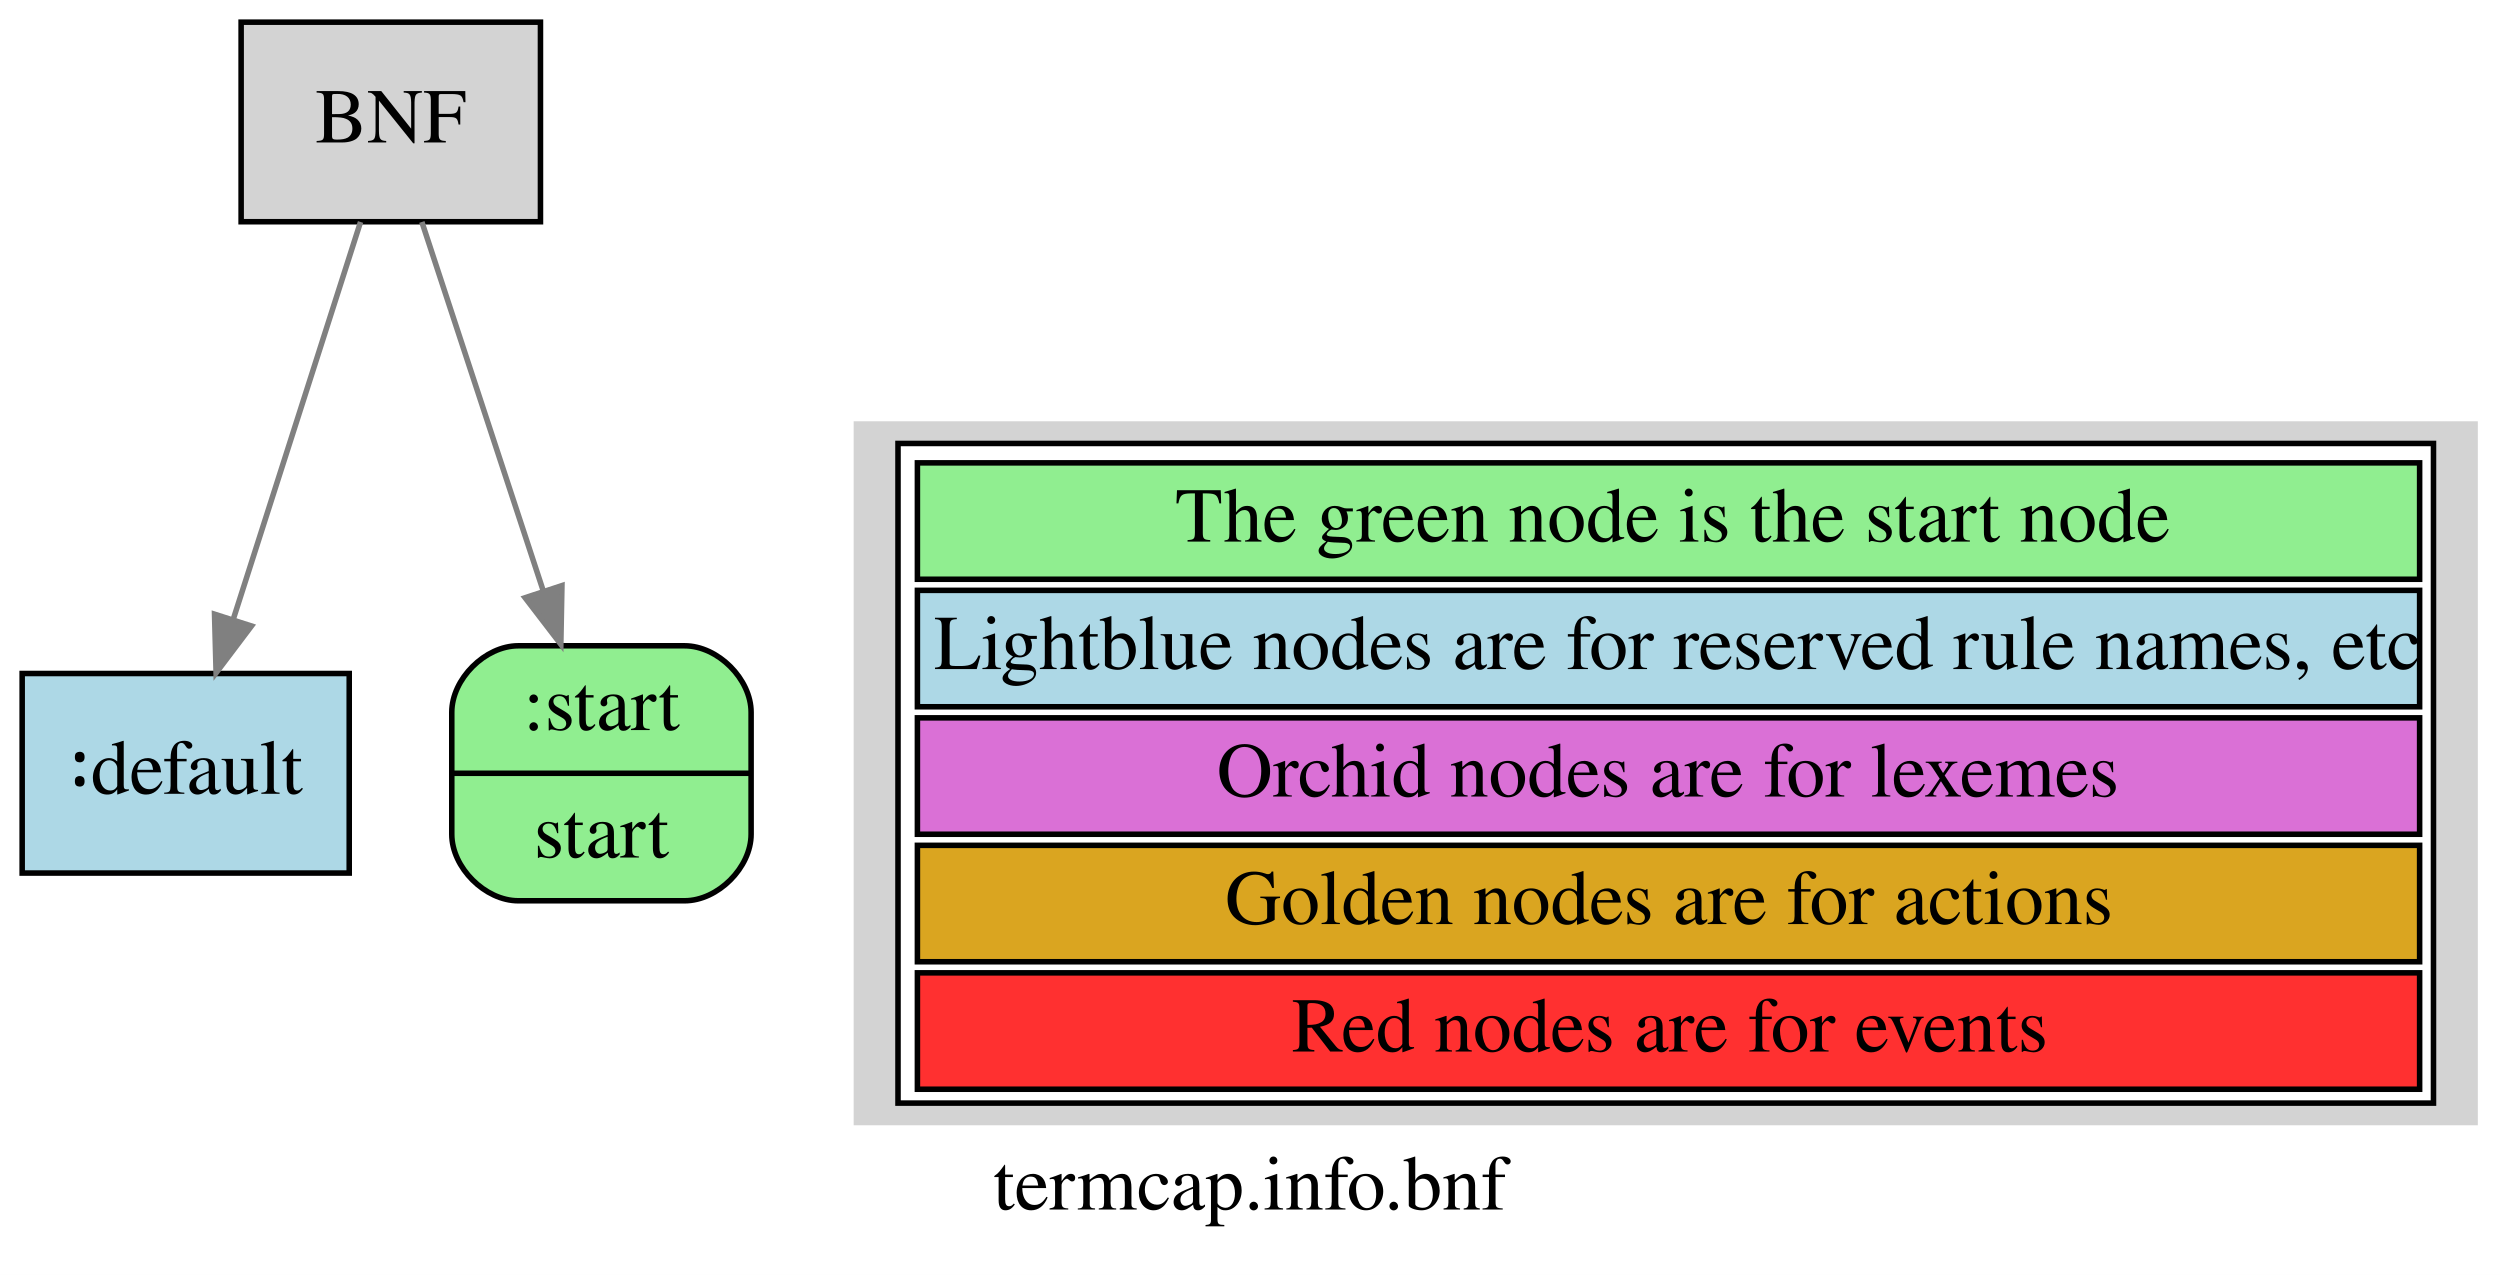
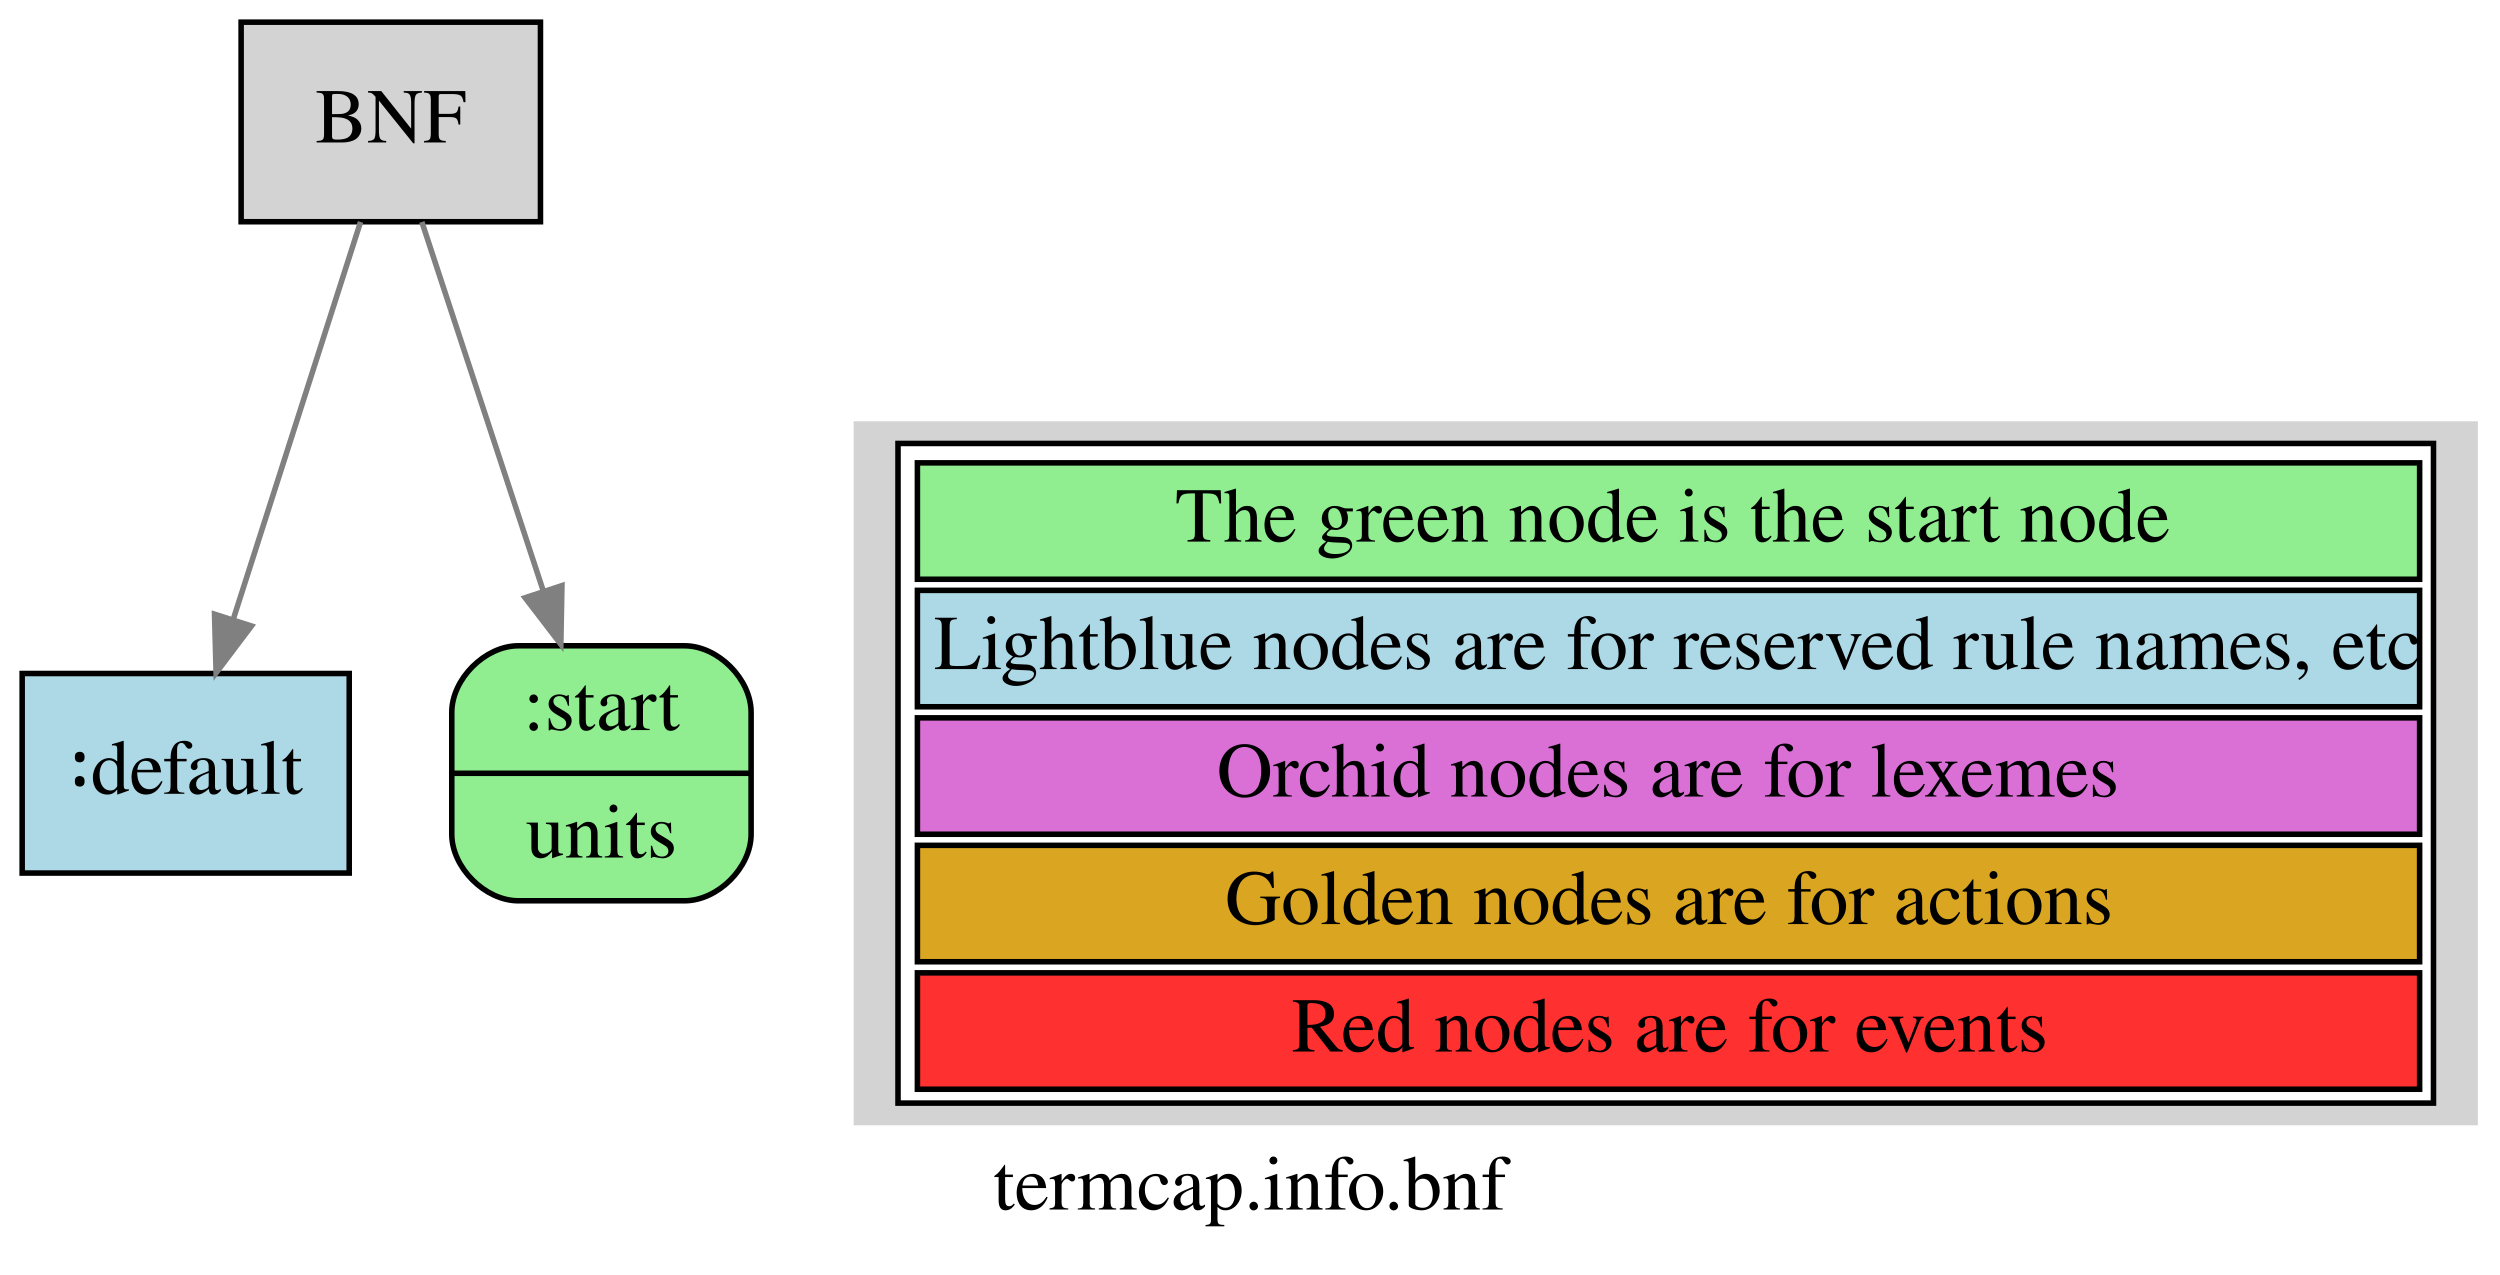
<svg xmlns="http://www.w3.org/2000/svg" width="451pt" height="230pt" viewBox="0.00 0.00 451.00 230.00">
  <g id="graph0" class="graph" transform="scale(1 1) rotate(0) translate(4 226)">
    <polygon fill="white" stroke="none" points="-4,4 -4,-226 447,-226 447,4 -4,4" />
    <text text-anchor="middle" x="221.5" y="-7.8" font-family="Times,serif" font-size="14.00">termcap.info.bnf</text>
    <g id="node1" class="node">
      <polygon fill="lightblue" stroke="black" points="59,-104.5 0,-104.5 0,-68.5 59,-68.5 59,-104.5" />
      <text text-anchor="middle" x="29.5" y="-82.8" font-family="Times,serif" font-size="14.00">꞉default</text>
    </g>
    <g id="node2" class="node">
      <polygon fill="lightgrey" stroke="black" points="93.5,-222 39.5,-222 39.5,-186 93.5,-186 93.5,-222" />
      <text text-anchor="middle" x="66.5" y="-200.3" font-family="Times,serif" font-size="14.00">BNF</text>
    </g>
    <g id="edge1" class="edge">
      <path fill="none" stroke="grey" d="M61.041,-185.958C55.002,-167.106 45.19,-136.479 38.113,-114.386" />
      <polygon fill="grey" stroke="grey" points="41.366,-113.068 34.982,-104.612 34.7,-115.203 41.366,-113.068" />
    </g>
    <g id="node3" class="node">
      <path fill="lightgreen" stroke="black" d="M89.5,-63.5C89.5,-63.5 119.5,-63.5 119.5,-63.5 125.5,-63.5 131.5,-69.5 131.5,-75.5 131.5,-75.5 131.5,-97.5 131.5,-97.5 131.5,-103.5 125.5,-109.5 119.5,-109.5 119.5,-109.5 89.5,-109.5 89.5,-109.5 83.5,-109.5 77.5,-103.5 77.5,-97.5 77.5,-97.5 77.5,-75.5 77.5,-75.5 77.5,-69.5 83.5,-63.5 89.5,-63.5" />
      <text text-anchor="middle" x="104.5" y="-94.3" font-family="Times,serif" font-size="14.00">:start</text>
      <polyline fill="none" stroke="black" points="77.5,-86.5 131.5,-86.5 " />
-       <text text-anchor="middle" x="104.5" y="-71.3" font-family="Times,serif" font-size="14.00">start</text>
+       <text text-anchor="middle" x="104.5" y="-71.3" font-family="Times,serif" font-size="14.00">units</text>
    </g>
    <g id="edge2" class="edge">
      <path fill="none" stroke="grey" d="M72.107,-185.958C77.846,-168.514 86.902,-140.99 93.981,-119.473" />
      <polygon fill="grey" stroke="grey" points="97.374,-120.358 97.175,-109.765 90.725,-118.171 97.374,-120.358" />
    </g>
    <g id="node4" class="node">
      <polygon fill="lightgrey" stroke="none" points="443,-150 150,-150 150,-23 443,-23 443,-150" />
      <polygon fill="white" stroke="none" points="158,-27 158,-146 435,-146 435,-27 158,-27" />
      <polygon fill="lightgreen" stroke="none" points="161.5,-121.5 161.5,-142.5 432.5,-142.5 432.5,-121.5 161.5,-121.5" />
      <polygon fill="none" stroke="black" points="161.5,-121.5 161.5,-142.5 432.5,-142.5 432.5,-121.5 161.5,-121.5" />
      <text text-anchor="start" x="208" y="-128.3" font-family="Times,serif" font-size="14.00">The green node is the start node</text>
      <polygon fill="lightblue" stroke="none" points="161.5,-98.5 161.5,-119.5 432.5,-119.5 432.5,-98.5 161.5,-98.5" />
      <polygon fill="none" stroke="black" points="161.5,-98.5 161.5,-119.5 432.5,-119.5 432.5,-98.5 161.5,-98.5" />
      <text text-anchor="start" x="164.5" y="-105.3" font-family="Times,serif" font-size="14.00">Lightblue nodes are for reserved rule names, etc</text>
      <polygon fill="orchid" stroke="none" points="161.5,-75.5 161.5,-96.5 432.5,-96.5 432.5,-75.5 161.5,-75.5" />
      <polygon fill="none" stroke="black" points="161.5,-75.5 161.5,-96.5 432.5,-96.5 432.5,-75.5 161.5,-75.5" />
      <text text-anchor="start" x="215.5" y="-82.3" font-family="Times,serif" font-size="14.00">Orchid nodes are for lexemes</text>
      <polygon fill="goldenrod" stroke="none" points="161.5,-52.5 161.5,-73.5 432.5,-73.5 432.5,-52.5 161.5,-52.5" />
      <polygon fill="none" stroke="black" points="161.5,-52.5 161.5,-73.5 432.5,-73.5 432.5,-52.5 161.5,-52.5" />
      <text text-anchor="start" x="217" y="-59.3" font-family="Times,serif" font-size="14.00">Golden nodes are for actions</text>
      <polygon fill="#ff3030" stroke="none" points="161.5,-29.5 161.5,-50.5 432.5,-50.5 432.5,-29.5 161.5,-29.5" />
      <polygon fill="none" stroke="black" points="161.5,-29.5 161.5,-50.5 432.5,-50.5 432.5,-29.5 161.5,-29.5" />
      <text text-anchor="start" x="229" y="-36.3" font-family="Times,serif" font-size="14.00">Red nodes are for events</text>
      <polygon fill="none" stroke="black" points="158,-27 158,-146 435,-146 435,-27 158,-27" />
    </g>
  </g>
</svg>
